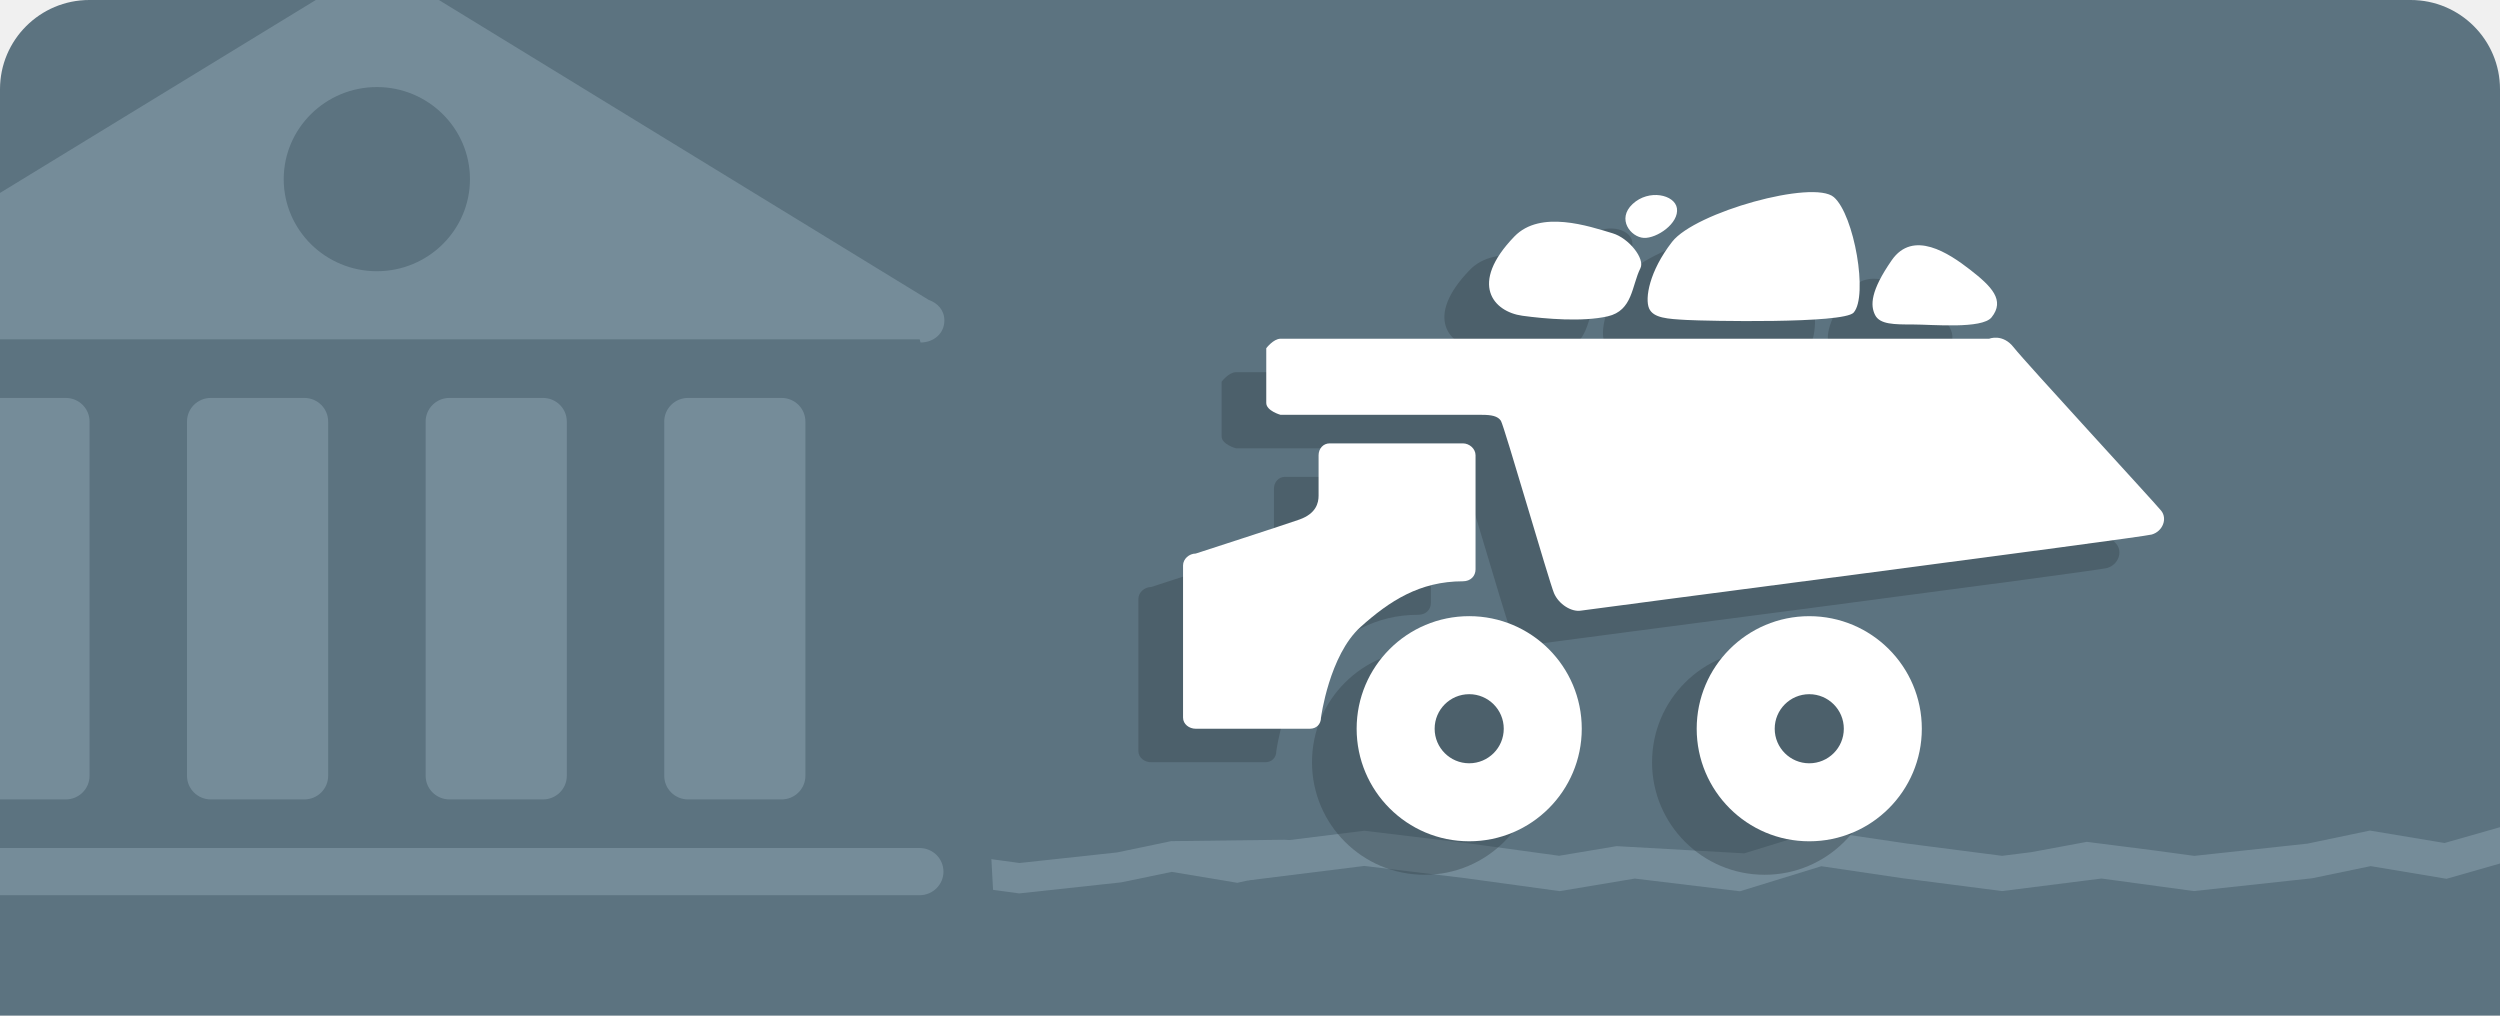
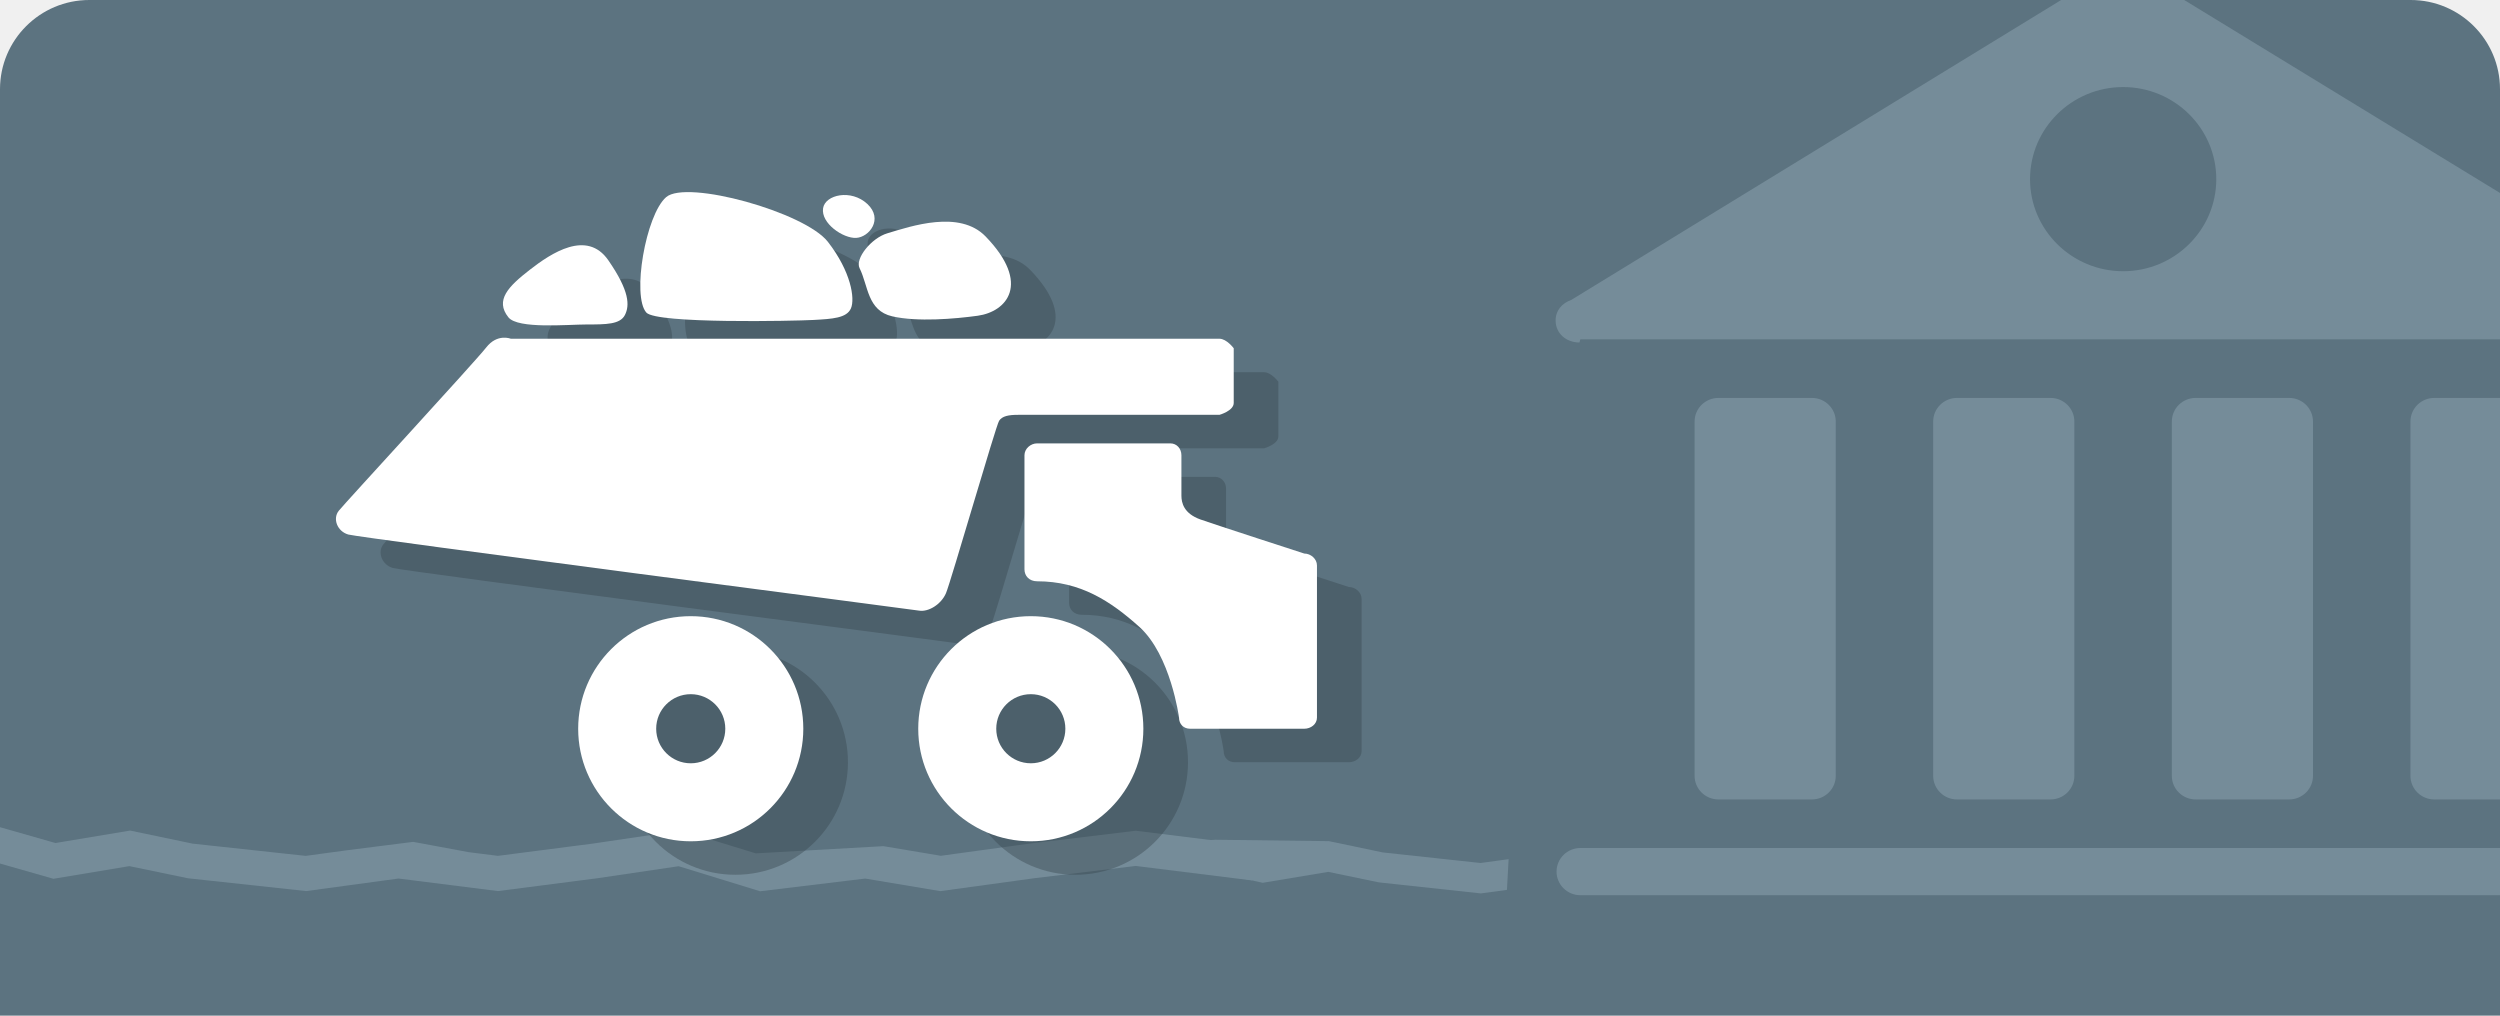
- <svg xmlns="http://www.w3.org/2000/svg" xmlns:xlink="http://www.w3.org/1999/xlink" width="224" height="91" viewBox="0 0 224 91">
+ <svg xmlns="http://www.w3.org/2000/svg" xmlns:xlink="http://www.w3.org/1999/xlink" width="224px" height="91px" viewBox="0 0 224 91" version="1.1">
  <defs>
-     <path d="M0 7.996C0 3.58 3.586 0 8.005 0h207.99C220.415 0 224 3.58 224 7.996V91H0V7.996z" id="a" />
-     <path id="c" d="M102 0l34.343 3.82-.48 8.843L102 13z" />
+     <path d="M0,7.996 C0,3.58 3.586,0 8.005,0 L215.995,0 C220.416,0 224,3.581 224,7.996 L224,91 L0,91 L0,7.996 Z" id="path-1" />
+     <polygon id="path-3" points="102 0 136.343 3.82 135.863 12.663 102 13" />
  </defs>
-   <g fill="none" fill-rule="evenodd">
-     <mask id="b" fill="#fff">
-       <use xlink:href="#a" />
-     </mask>
-     <use fill="#5C7380" xlink:href="#a" />
-     <g fill="#758C99" mask="url(#b)">
-       <path d="M33.768 24.302c-4.604 0-8.347-3.7-8.347-8.248 0-4.552 3.744-8.254 8.348-8.254 4.597 0 8.34 3.702 8.34 8.254 0 4.55-3.743 8.248-8.34 8.248m49.44 2.567L34.936-2.685c-.685-.42-1.562-.42-2.247 0l-48.675 29.74c-.814.497-1.193 1.186-.934 2.095.263.91 1.103 1.256 2.06 1.256h97.255c.032 0 .066.282.083.282 1.18 0 2.138-.804 2.138-1.973 0-.915-.585-1.552-1.408-1.846M61.655 35.654c-1.182 0-2.138.946-2.138 2.115v31.745c0 1.168.956 2.115 2.138 2.115h8.372c1.18 0 2.137-.947 2.137-2.115V37.77c0-1.17-.956-2.116-2.137-2.116h-8.372zM40.276 35.654c-1.182 0-2.138.946-2.138 2.115v31.745c0 1.168.956 2.115 2.138 2.115h8.372c1.182 0 2.138-.947 2.138-2.115V37.77c0-1.17-.956-2.116-2.138-2.116h-8.372zM18.893 35.654c-1.18 0-2.137.946-2.137 2.115v31.745c0 1.168.956 2.115 2.137 2.115h8.372c1.182 0 2.138-.947 2.138-2.115V37.77c0-1.17-.956-2.116-2.138-2.116h-8.372zM-2.485 35.654c-1.182 0-2.138.946-2.138 2.115v31.745c0 1.168.956 2.115 2.138 2.115h8.372c1.182 0 2.137-.947 2.137-2.115V37.77c0-1.17-.955-2.116-2.137-2.116h-8.372zM82.394 75.982H-14.86c-1.183 0-2.14.945-2.14 2.115 0 1.168.957 2.114 2.14 2.114h97.254c1.182 0 2.14-.945 2.14-2.113 0-1.17-.958-2.115-2.14-2.115" />
-     </g>
-     <g transform="matrix(-1 0 0 1 225 70)" mask="url(#b)">
-       <path fill="#758C99" d="M.86 4.076L0 7.086 5.79 8.74l6.8-1.136 5.25 1.09L28.433 9.84l8.273-1.124 8.908 1.125 8.91-1.15 7.282-1.078 7.296 2.245 9.423-1.138 6.727 1.126 8.424-1.158 9.08-1.1 10.405 1.296.387-3.107-10.788-1.343-9.487 1.15L85.3 6.678l-5.146-.864-11.438.646-6.665-2.05-7.956 1.177-8.483 1.095L43 6.355 38.02 5.43l-5.973.76-3.655.496-10.14-1.097-5.596-1.17L5.97 5.534" />
-       <mask id="d" fill="#fff">
-         <use xlink:href="#c" />
-       </mask>
-       <path fill="#758C99" mask="url(#d)" d="M168.455 7.132L162.7 5.36l-6.866 1.017-7.322.947-2.255-.285-4.297-.798-5.155.654-3.155.43-8.75-.948-4.832-1.01-10.172-.126-1.973.138v2.332L114.14 9.1l5.872-.98 4.53.94 9.145.99 7.14-.97 7.69.97 7.69-.994 6.284-.93 6.3 1.94 8.13-.985 5.808.976 7.27-1 7.838-.95 8.98 1.118.335-2.684-9.31-1.16-8.188.993-6.883.947-4.443-.746" />
-     </g>
-     <path d="M110.736 33.35h63.496s1.208-.497 2.202.782c.995 1.278 12.643 13.92 13.21 14.63.57.71.143 1.848-.85 2.132-.996.284-50.287 6.676-51.14 6.818-.852.142-1.988-.568-2.414-1.562-.426-.995-4.475-15.022-4.76-15.448-.283-.426-.85-.533-1.703-.533h-18.04s-1.28-.356-1.28-1.066v-4.9s.64-.853 1.28-.853zm16.336 9.376c.586 0 1.136.48 1.136 1.065v10.224c0 .586-.426 1.07-1.136 1.07-3.87 0-6.575 1.768-9.157 4.084-2.81 2.522-3.557 8.132-3.557 8.132 0 .586-.408.995-.994.995h-10.228c-.585 0-1.136-.41-1.136-.995V53.664c0-.586.55-1.066 1.136-1.066 0 0 8.108-2.626 9.305-3.054 1.492-.532 1.705-1.49 1.705-2.13V43.79c0-.585.41-1.064.995-1.064h11.932zm10.654 25.57c0 5.57-4.516 10.084-10.086 10.084s-10.085-4.515-10.085-10.085c0-5.57 4.515-10.086 10.085-10.086 5.57 0 10.086 4.515 10.086 10.085zm30.47 0c0 5.57-4.516 10.084-10.086 10.084s-10.086-4.515-10.086-10.085c0-5.57 4.516-10.086 10.086-10.086s10.085 4.515 10.085 10.085zm6.25-36.863c-.853 1.065-5.327.64-7.032.64s-2.983 0-3.41-.853c-.425-.852-.425-2.13 1.492-4.9 1.918-2.77 5.114-.64 7.032.85 1.918 1.493 3.145 2.73 1.918 4.263zm-28.194-9.775c.208 1.353-1.807 2.72-2.968 2.657-1.16-.063-2.454-1.68-1-3.038 1.452-1.358 3.78-.837 3.968.38zm15.835 9.35c-.91 1.015-13.273.755-14.975.66-1.702-.094-2.978-.165-3.357-1.04-.378-.875-.002-3.3 2.066-5.96 2.07-2.66 12.663-5.6 14.495-4.003 1.832 1.595 3.083 8.878 1.772 10.342zm-29.688.283c-2.578-.355-4.83-2.84-.71-7.102 2.33-2.41 6.675-.923 8.806-.284 1.443.433 2.912 2.273 2.486 3.125-.787 1.572-.68 3.8-2.933 4.315-2.253.514-5.59.23-7.65-.054z" fill="#35434B" opacity=".4" mask="url(#b)" />
-     <g fill="#FFF" mask="url(#b)">
-       <path d="M114.736 30.35h63.496s1.208-.497 2.202.782c.995 1.278 12.643 13.92 13.21 14.63.57.71.143 1.848-.85 2.132-.996.284-50.287 6.676-51.14 6.818-.852.142-1.988-.568-2.414-1.562-.426-.995-4.475-15.022-4.76-15.448-.283-.426-.85-.533-1.703-.533h-18.04s-1.28-.356-1.28-1.066v-4.9s.64-.853 1.28-.853" />
-       <path d="M131.072 39.726H119.14c-.586 0-.995.48-.995 1.065v3.624c0 .64-.213 1.598-1.704 2.13-1.196.428-9.304 3.054-9.304 3.054-.585 0-1.136.48-1.136 1.066V64.3c0 .586.55.995 1.136.995h10.228c.586 0 .994-.41.994-.995 0 0 .746-5.61 3.557-8.132 2.582-2.316 5.286-4.084 9.157-4.084.71 0 1.136-.484 1.136-1.07V40.79c0-.585-.55-1.064-1.136-1.064" />
-       <path d="M131.64 62.2c-1.71 0-3.096 1.385-3.096 3.095 0 1.71 1.386 3.095 3.096 3.095 1.71 0 3.096-1.385 3.096-3.095 0-1.71-1.386-3.096-3.096-3.096m10.086 3.095c0 5.57-4.516 10.085-10.086 10.085s-10.085-4.515-10.085-10.085c0-5.57 4.515-10.086 10.085-10.086 5.57 0 10.086 4.515 10.086 10.085M162.11 62.2c-1.71 0-3.096 1.385-3.096 3.095 0 1.71 1.386 3.096 3.096 3.096 1.71 0 3.096-1.385 3.096-3.095 0-1.71-1.387-3.096-3.096-3.096m10.085 3.095c0 5.57-4.515 10.085-10.085 10.085-5.57 0-10.086-4.515-10.086-10.085 0-5.57 4.516-10.086 10.086-10.086s10.085 4.515 10.085 10.085M178.446 28.433c1.227-1.534 0-2.77-1.918-4.262-1.918-1.49-5.114-3.62-7.032-.85-1.917 2.77-1.917 4.048-1.49 4.9.425.852 1.703.852 3.408.852 1.705 0 6.18.426 7.032-.64M150.252 18.658c-.187-1.218-2.516-1.74-3.97-.38-1.452 1.356-.16 2.974 1.002 3.037 1.16.063 3.176-1.304 2.968-2.657M166.087 28.007c1.31-1.464.06-8.747-1.772-10.342-1.832-1.596-12.425 1.344-14.494 4.003-2.067 2.66-2.443 5.085-2.065 5.96.38.875 1.655.946 3.357 1.04 1.702.095 14.065.355 14.975-.66M136.4 28.29c-2.578-.355-4.83-2.84-.71-7.102 2.33-2.41 6.675-.923 8.806-.284 1.443.433 2.912 2.273 2.486 3.125-.787 1.572-.68 3.8-2.933 4.315-2.253.514-5.59.23-7.65-.054" />
+   <g id="Home,-Level-2,-etc" stroke="none" stroke-width="1" fill="none" fill-rule="evenodd">
+     <g id="Home-Card-Art-Alt-03-2017" transform="translate(-389, -341)">
+       <g id="home-card-/-res-to-revenue-copy" transform="translate(389, 341)">
+         <g id="home-card-res-to-revenue">
+           <g id="panel-top" transform="translate(112, 45.5) scale(-1, 1) translate(-112, -45.5) ">
+             <mask id="mask-2" fill="white">
+               <use xlink:href="#path-1" />
+             </mask>
+             <use id="Rectangle-103" fill="#5C7380" transform="translate(112, 45.5) scale(-1, 1) translate(-112, -45.5) " xlink:href="#path-1" />
+             <g id="icon-/-govBldg-or-bank-gray" mask="url(#mask-2)">
+               <g transform="translate(-17, -3)" id="Page-1">
+                 <g>
+                   <path d="M50.768,27.302 C46.164,27.302 42.421,23.603 42.421,19.054 C42.421,14.502 46.164,10.8 50.768,10.8 C55.365,10.8 59.109,14.502 59.109,19.054 C59.109,23.603 55.365,27.302 50.768,27.302 M100.208,29.869 L51.936,0.316 C51.251,-0.105 50.374,-0.105 49.689,0.316 L1.015,30.057 C0.201,30.553 -0.178,31.242 0.081,32.151 C0.343,33.061 1.183,33.406 2.139,33.406 L99.395,33.406 C99.427,33.406 99.461,33.688 99.478,33.688 C100.659,33.688 101.616,32.884 101.616,31.715 C101.616,30.8 101.031,30.163 100.208,29.869" id="Fill-1" fill="#758C99" />
+                   <path d="M78.655,38.654 C77.473,38.654 76.517,39.6 76.517,40.769 L76.517,72.515 C76.517,73.683 77.473,74.63 78.655,74.63 L87.027,74.63 C88.208,74.63 89.164,73.683 89.164,72.515 L89.164,40.769 C89.164,39.6 88.208,38.654 87.027,38.654 L78.655,38.654 Z" id="Fill-3" fill="#758C99" />
+                   <path d="M57.276,38.654 C56.094,38.654 55.138,39.6 55.138,40.769 L55.138,72.515 C55.138,73.683 56.094,74.63 57.276,74.63 L65.648,74.63 C66.83,74.63 67.786,73.683 67.786,72.515 L67.786,40.769 C67.786,39.6 66.83,38.654 65.648,38.654 L57.276,38.654 Z" id="Fill-5" fill="#758C99" />
+                   <path d="M35.893,38.654 C34.712,38.654 33.756,39.6 33.756,40.769 L33.756,72.515 C33.756,73.683 34.712,74.63 35.893,74.63 L44.265,74.63 C45.447,74.63 46.403,73.683 46.403,72.515 L46.403,40.769 C46.403,39.6 45.447,38.654 44.265,38.654 L35.893,38.654 Z" id="Fill-7" fill="#758C99" />
+                   <path d="M14.515,38.654 C13.333,38.654 12.377,39.6 12.377,40.769 L12.377,72.515 C12.377,73.683 13.333,74.63 14.515,74.63 L22.887,74.63 C24.069,74.63 25.024,73.683 25.024,72.515 L25.024,40.769 C25.024,39.6 24.069,38.654 22.887,38.654 L14.515,38.654 Z" id="Fill-9" fill="#758C99" />
+                   <path d="M99.394,78.982 L2.139,78.982 C0.957,78.982 0.001,79.927 0.001,81.097 C0.001,82.265 0.957,83.211 2.139,83.211 L99.394,83.211 C100.576,83.211 101.533,82.265 101.533,81.097 C101.533,79.927 100.576,78.982 99.394,78.982" id="Fill-11" fill="#758C99" />
+                 </g>
+               </g>
+             </g>
+             <g id="road" mask="url(#mask-2)">
+               <g transform="translate(156.5, 76.5) scale(-1, 1) translate(-156.5, -76.5) translate(88, 70)">
+                 <polygon id="Page-1" stroke="none" fill="#758C99" fill-rule="evenodd" points="0.861 4.076 0 7.087 5.789 8.739 12.591 7.604 17.839 8.693 28.434 9.84 36.707 8.716 45.615 9.841 54.525 8.69 61.807 7.612 69.103 9.857 78.526 8.719 85.253 9.846 93.677 8.688 102.757 7.589 113.162 8.884 113.549 5.777 102.762 4.434 93.275 5.583 85.3 6.679 80.154 5.816 68.716 6.462 62.051 4.411 54.094 5.589 45.611 6.685 42.998 6.355 38.02 5.431 32.047 6.189 28.392 6.686 18.253 5.589 12.656 4.419 5.97 5.535" />
+                 <mask id="mask-4" fill="white">
+                   <use xlink:href="#path-3" />
+                 </mask>
+                 <g id="Rectangle-2" stroke="none" fill="none" />
+                 <polygon id="Fill-6" stroke="none" fill="#758C99" fill-rule="evenodd" mask="url(#mask-4)" points="168.455 7.132 162.701 5.36 155.834 6.377 148.512 7.324 146.257 7.039 141.96 6.242 136.805 6.896 133.65 7.325 124.899 6.378 120.068 5.367 109.896 5.242 107.923 5.38 107.923 7.712 114.141 9.099 120.012 8.119 124.541 9.06 133.687 10.05 140.827 9.079 148.516 10.051 156.206 9.056 162.491 8.126 168.789 10.065 176.921 9.081 182.728 10.056 189.999 9.055 197.836 8.106 206.817 9.224 207.151 6.54 197.841 5.38 189.652 6.373 182.769 7.32 178.327 6.574" />
+               </g>
+             </g>
+             <path d="M110.736,33.351 L174.232,33.351 C174.232,33.351 175.44,32.853 176.434,34.132 C177.429,35.41 189.077,48.053 189.645,48.763 C190.213,49.473 189.787,50.61 188.793,50.894 C187.798,51.178 138.507,57.57 137.654,57.712 C136.802,57.854 135.666,57.144 135.24,56.15 C134.814,55.155 130.765,41.128 130.481,40.702 C130.197,40.276 129.629,40.169 128.777,40.169 L110.736,40.169 C110.736,40.169 109.458,39.814 109.458,39.104 L109.458,34.203 C109.458,34.203 110.097,33.351 110.736,33.351 Z M127.072,42.726 C127.658,42.726 128.208,43.205 128.208,43.791 L128.208,54.014 C128.208,54.6 127.782,55.084 127.072,55.084 C123.201,55.084 120.497,56.852 117.915,59.168 C115.104,61.69 114.358,67.3 114.358,67.3 C114.358,67.886 113.95,68.295 113.364,68.295 L103.136,68.295 C102.551,68.295 102,67.886 102,67.3 L102,53.664 C102,53.078 102.551,52.598 103.136,52.598 C103.136,52.598 111.244,49.972 112.441,49.544 C113.932,49.012 114.145,48.053 114.145,47.414 L114.145,43.791 C114.145,43.205 114.554,42.726 115.14,42.726 L127.072,42.726 Z M137.726,68.295 C137.726,73.865 133.21,78.38 127.64,78.38 C122.07,78.38 117.555,73.865 117.555,68.295 C117.555,62.725 122.07,58.209 127.64,58.209 C133.21,58.209 137.726,62.725 137.726,68.295 Z M168.195,68.295 C168.195,73.865 163.68,78.38 158.11,78.38 C152.54,78.38 148.024,73.865 148.024,68.295 C148.024,62.725 152.54,58.209 158.11,58.209 C163.68,58.209 168.195,62.725 168.195,68.295 Z M174.446,31.433 C173.593,32.498 169.119,32.072 167.414,32.072 C165.709,32.072 164.431,32.072 164.005,31.22 C163.579,30.368 163.579,29.089 165.496,26.319 C167.414,23.549 170.61,25.68 172.528,27.171 C174.446,28.663 175.673,29.899 174.446,31.433 Z M146.252,21.658 C146.46,23.011 144.445,24.378 143.284,24.315 C142.123,24.252 140.83,22.634 142.283,21.277 C143.736,19.919 146.065,20.44 146.252,21.658 Z M162.087,31.007 C161.177,32.023 148.814,31.763 147.112,31.668 C145.41,31.574 144.134,31.503 143.755,30.628 C143.377,29.753 143.753,27.327 145.821,24.668 C147.89,22.009 158.483,19.069 160.315,20.665 C162.147,22.26 163.398,29.543 162.087,31.007 Z M132.399,31.291 C129.822,30.935 127.569,28.45 131.689,24.188 C134.019,21.778 138.365,23.265 140.496,23.904 C141.939,24.337 143.408,26.177 142.982,27.029 C142.195,28.602 142.301,30.83 140.049,31.345 C137.797,31.859 134.459,31.575 132.399,31.291 Z" id="Combined-Shape" fill="#35434B" opacity="0.4" mask="url(#mask-2)" />
+             <g id="icon-/-truck-white" mask="url(#mask-2)">
+               <g transform="translate(106, 17)" id="truck-simple-we-drew">
+                 <g>
+                   <path d="M8.736,13.351 L72.232,13.351 C72.232,13.351 73.44,12.853 74.434,14.132 C75.429,15.41 87.077,28.053 87.645,28.763 C88.213,29.473 87.787,30.61 86.793,30.894 C85.798,31.178 36.507,37.57 35.654,37.712 C34.802,37.854 33.666,37.144 33.24,36.15 C32.814,35.155 28.765,21.128 28.481,20.702 C28.197,20.276 27.629,20.169 26.777,20.169 L8.736,20.169 C8.736,20.169 7.458,19.814 7.458,19.104 L7.458,14.203 C7.458,14.203 8.097,13.351 8.736,13.351" id="Fill-1" fill="#FFFFFF" />
+                   <path d="M25.072,22.726 L13.14,22.726 C12.554,22.726 12.145,23.205 12.145,23.791 L12.145,27.414 C12.145,28.053 11.932,29.012 10.441,29.544 C9.244,29.972 1.136,32.598 1.136,32.598 C0.551,32.598 -6.39225182e-05,33.078 -6.39225182e-05,33.664 L-6.39225182e-05,47.3 C-6.39225182e-05,47.886 0.551,48.295 1.136,48.295 L11.364,48.295 C11.95,48.295 12.358,47.886 12.358,47.3 C12.358,47.3 13.104,41.69 15.915,39.168 C18.497,36.852 21.201,35.084 25.072,35.084 C25.782,35.084 26.208,34.6 26.208,34.014 L26.208,23.791 C26.208,23.205 25.658,22.726 25.072,22.726" id="Fill-3" fill="#FFFFFF" />
+                   <path d="M25.64,45.199 C23.93,45.199 22.544,46.585 22.544,48.295 C22.544,50.005 23.93,51.39 25.64,51.39 C27.35,51.39 28.736,50.005 28.736,48.295 C28.736,46.585 27.35,45.199 25.64,45.199 M35.726,48.295 C35.726,53.865 31.21,58.38 25.64,58.38 C20.07,58.38 15.555,53.865 15.555,48.295 C15.555,42.725 20.07,38.209 25.64,38.209 C31.21,38.209 35.726,42.725 35.726,48.295" id="Fill-6" fill="#FFFFFF" />
+                   <path d="M56.11,45.199 C54.4,45.199 53.014,46.585 53.014,48.295 C53.014,50.005 54.4,51.391 56.11,51.391 C57.819,51.391 59.206,50.005 59.206,48.295 C59.206,46.585 57.819,45.199 56.11,45.199 M66.195,48.295 C66.195,53.865 61.68,58.38 56.11,58.38 C50.54,58.38 46.024,53.865 46.024,48.295 C46.024,42.725 50.54,38.209 56.11,38.209 C61.68,38.209 66.195,42.725 66.195,48.295" id="Fill-8" fill="#FFFFFF" />
+                   <path d="M72.446,11.433 C73.673,9.899 72.446,8.663 70.528,7.171 C68.61,5.68 65.414,3.549 63.496,6.319 C61.579,9.089 61.579,10.368 62.005,11.22 C62.431,12.072 63.709,12.072 65.414,12.072 C67.119,12.072 71.593,12.498 72.446,11.433" id="Fill-10" fill="#FFFFFF" />
+                   <path d="M44.252,1.658 C44.065,0.44 41.736,-0.081 40.283,1.277 C38.83,2.634 40.123,4.252 41.284,4.315 C42.445,4.378 44.46,3.011 44.252,1.658" id="Fill-12" fill="#FFFFFF" />
+                   <path d="M60.087,11.007 C61.398,9.543 60.147,2.26 58.315,0.665 C56.483,-0.931 45.89,2.009 43.821,4.668 C41.753,7.327 41.377,9.753 41.755,10.628 C42.134,11.503 43.41,11.574 45.112,11.668 C46.814,11.763 59.177,12.023 60.087,11.007" id="Fill-14" fill="#FFFFFF" />
+                   <path d="M30.399,11.291 C27.822,10.935 25.569,8.45 29.689,4.188 C32.019,1.778 36.365,3.265 38.496,3.904 C39.939,4.337 41.408,6.177 40.982,7.029 C40.195,8.602 40.301,10.83 38.049,11.345 C35.797,11.859 32.459,11.575 30.399,11.291" id="Fill-17" fill="#FFFFFF" />
+                 </g>
+               </g>
+             </g>
+           </g>
+         </g>
+       </g>
    </g>
  </g>
</svg>
